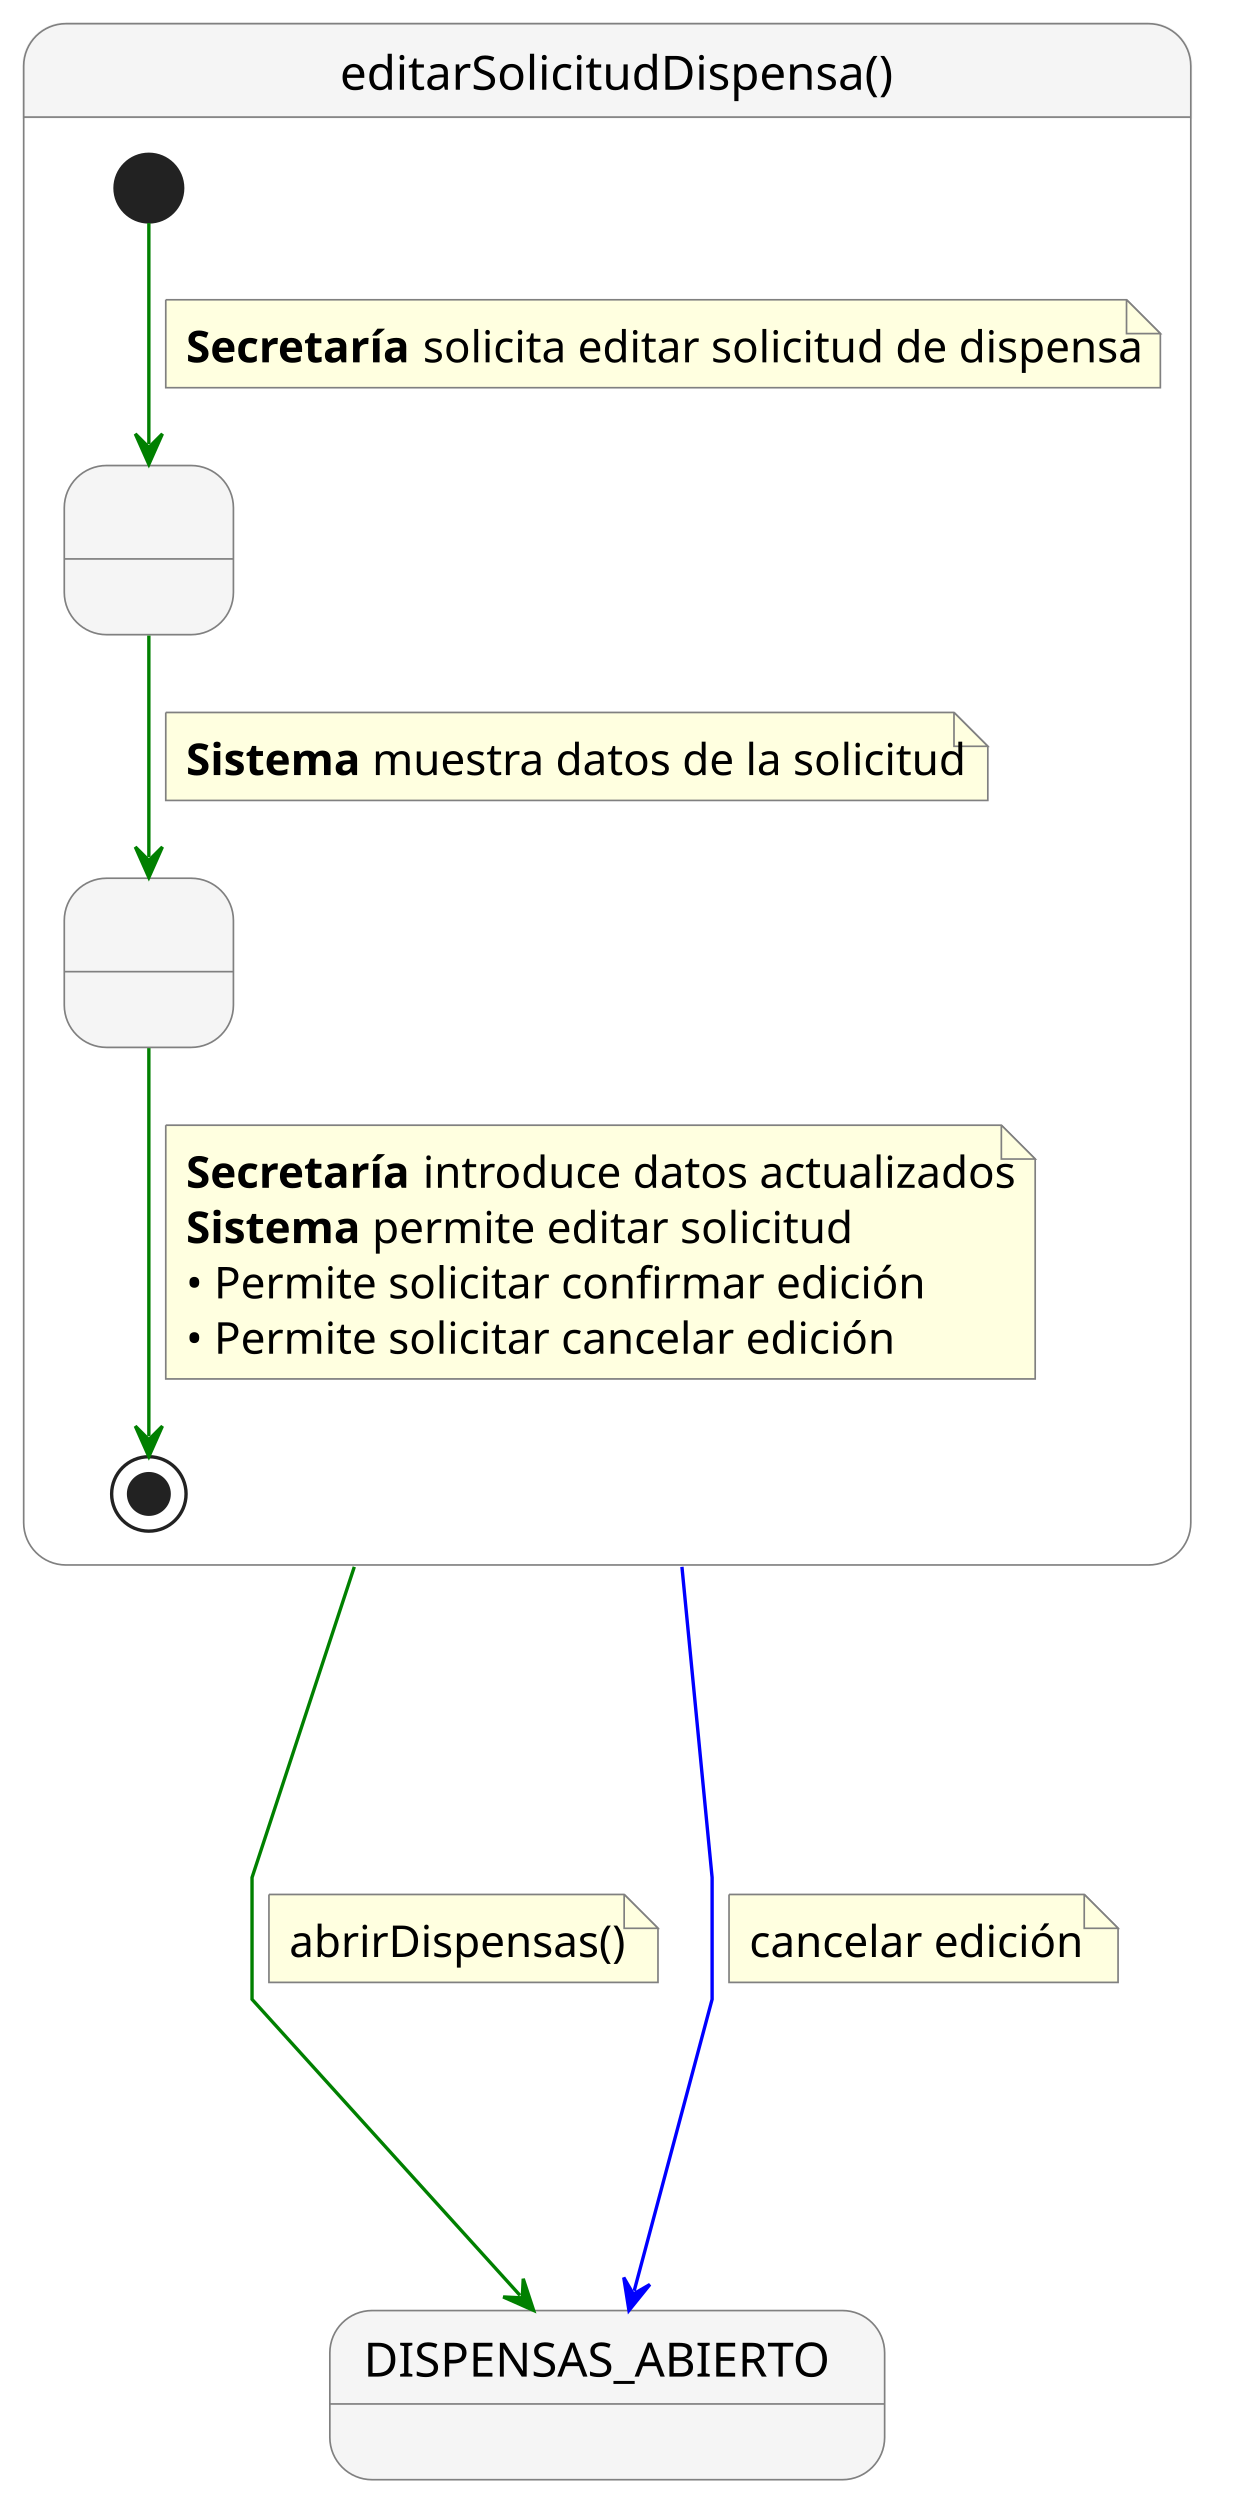
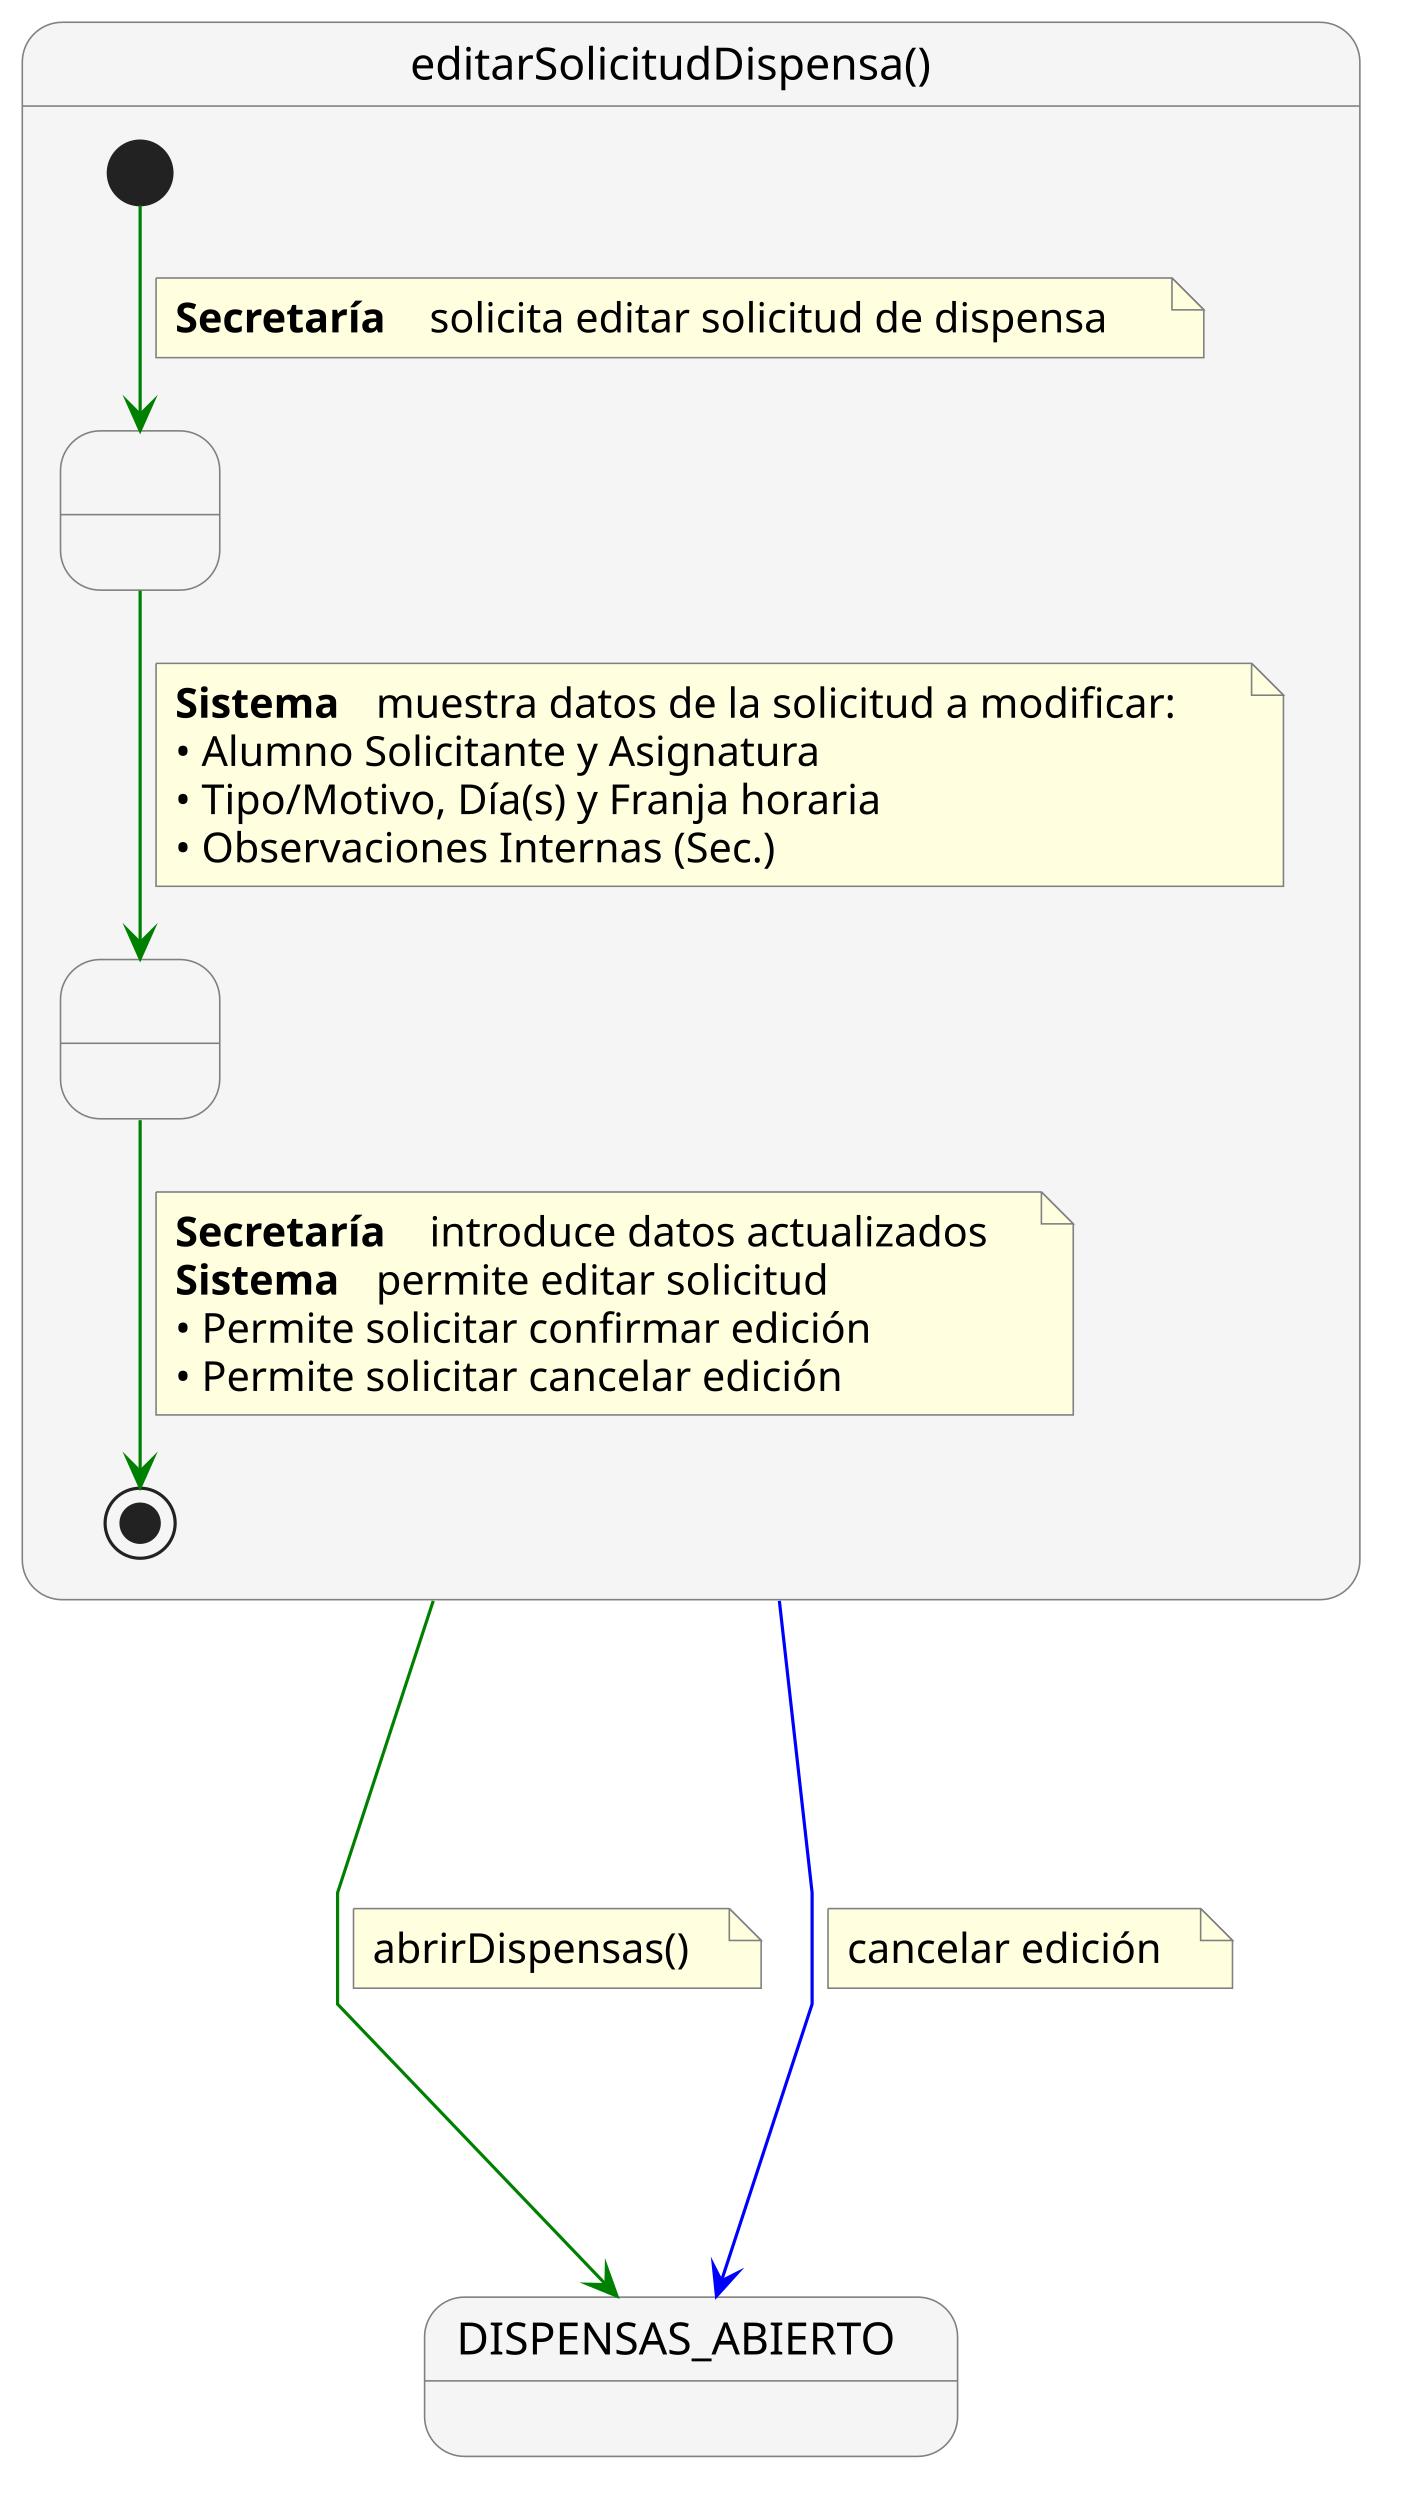
- <svg xmlns="http://www.w3.org/2000/svg" contentStyleType="text/css" height="739px" preserveAspectRatio="none" style="width:365px;height:739px;background:#FFFFFF;" version="1.1" viewBox="0 0 365 739" width="365px" zoomAndPan="magnify">
+ <svg xmlns="http://www.w3.org/2000/svg" version="1.1" data-diagram-type="STATE" style="width:442px;height:785px;background:#FFFFFF;" width="442px" height="785px" viewBox="0 0 442 785" zoomAndPan="magnify" preserveAspectRatio="none" contentStyleType="text/css">
  <defs />
-   <g>
-     <path d="M19.5,7 L339.5,7 A12.5,12.5 0 0 1 352,19.5 L352,34.609 L7,34.609 L7,19.5 A12.5,12.5 0 0 1 19.5,7 " fill="#F5F5F5" style="stroke:#F5F5F5;stroke-width:1.0;" />
-     <rect fill="none" height="455.609" rx="12.5" ry="12.5" style="stroke:#808080;stroke-width:0.5;" width="345" x="7" y="7" />
-     <line style="stroke:#808080;stroke-width:0.5;" x1="7" x2="352" y1="34.609" y2="34.609" />
-     <text fill="#000000" font-family="sans-serif" font-size="14" lengthAdjust="spacing" textLength="158" x="100.5" y="26.533">editarSolicitudDispensa()</text>
-     <g id="editarSolicitudDispensa.Paso1">
-       <rect fill="#F5F5F5" height="50" rx="12.5" ry="12.5" style="stroke:#808080;stroke-width:0.5;" width="50" x="19" y="137.609" />
-       <line style="stroke:#808080;stroke-width:0.5;" x1="19" x2="69" y1="165.219" y2="165.219" />
-       <text fill="#000000" font-family="sans-serif" font-size="14" lengthAdjust="spacing" textLength="4" x="42" y="157.143"> </text>
+   <g font-family="sans-serif" lengthAdjust="spacing">
+     <g class="entity" data-qualified-name="editarSolicitudDispensa" id="ent0001" data-source-line="9">
+       <path d="M19.5,7 L414.5,7 A12.5,12.5 0 0 1 427,19.5 L427,33.297 L7,33.297 L7,19.5 A12.5,12.5 0 0 1 19.5,7" fill="#F5F5F5" />
+       <path d="M7,33.297 L427,33.297 L427,489.797 A12.5,12.5 0 0 1 414.5,502.297 L19.5,502.297 A12.5,12.5 0 0 1 7,489.797 L7,33.297" fill="#F5F5F5" />
+       <rect x="7" y="7" width="420" height="495.297" fill="none" style="stroke:#808080;stroke-width:0.5;" rx="12.5" ry="12.5" />
+       <line x1="7" y1="33.297" x2="427" y2="33.297" style="stroke:#808080;stroke-width:0.5;" />
+       <text x="128.792" y="24.995" fill="#000" font-size="14" textLength="176.415">editarSolicitudDispensa()</text>
+       <g class="entity" data-qualified-name="editarSolicitudDispensa.Paso1" id="ent0002" data-source-line="11">
+         <rect x="19" y="135.297" width="50" height="50" fill="#F5F5F5" style="stroke:#808080;stroke-width:0.5;" rx="12.5" ry="12.5" />
+         <line x1="19" y1="161.594" x2="69" y2="161.594" style="stroke:#808080;stroke-width:0.5;" />
+         <text x="41.775" y="153.292" fill="#000" font-size="14"> </text>
+       </g>
+       <g class="entity" data-qualified-name="editarSolicitudDispensa.Paso2" id="ent0003" data-source-line="12">
+         <rect x="19" y="301.297" width="50" height="50" fill="#F5F5F5" style="stroke:#808080;stroke-width:0.5;" rx="12.5" ry="12.5" />
+         <line x1="19" y1="327.594" x2="69" y2="327.594" style="stroke:#808080;stroke-width:0.5;" />
+         <text x="41.775" y="319.292" fill="#000" font-size="14"> </text>
+       </g>
+       <g class="start_entity" data-qualified-name="editarSolicitudDispensa..start.editarSolicitudDispensa" id="ent0005" data-source-line="14">
+         <ellipse cx="44" cy="54.297" rx="10" ry="10" fill="#222" style="stroke:#222;stroke-width:1;" />
+       </g>
+       <g class="end_entity" data-qualified-name="editarSolicitudDispensa..end.editarSolicitudDispensa" id="ent0008" data-source-line="27">
+         <ellipse cx="44" cy="478.297" rx="11" ry="11" fill="none" style="stroke:#222;stroke-width:1;" />
+         <ellipse cx="44" cy="478.297" rx="6" ry="6" fill="#222" style="stroke:#222;stroke-width:1;" />
+       </g>
+       <g class="link" data-entity-1="ent0005" data-entity-2="ent0002" id="lnk6" data-source-line="14" data-link-type="dependency">
+         <path d="M44,64.527 C44,80.237 44,107.657 44,130.167" style="stroke:#008000;stroke-width:1;" fill="none" id="*start*editarSolicitudDispensa-to-Paso1" />
+         <polygon points="44,135.167,48,126.167,44,130.167,40,126.167,44,135.167" fill="#008000" style="stroke:#008000;stroke-width:1;stroke-linejoin:miter;stroke-miterlimit:10;" />
+         <path d="M49,87.297 L49,112.297 L378,112.297 L378,97.297 L368,87.297 L49,87.297" style="stroke:#808080;stroke-width:0.5;" fill="#FFFFE0" />
+         <path d="M368,87.297 L368,97.297 L378,97.297 L368,87.297" style="stroke:#808080;stroke-width:0.5;" fill="#FFFFE0" />
+         <text x="55" y="104.364" fill="#000" font-size="13" textLength="75.74" font-weight="700">Secretaría</text>
+         <text x="134.873" y="104.364" fill="#000" font-size="13" textLength="228.985">solicita editar solicitud de dispensa</text>
+       </g>
+       <g class="link" data-entity-1="ent0002" data-entity-2="ent0003" id="lnk7" data-source-line="19" data-link-type="dependency">
+         <path d="M44,185.497 C44,216.507 44,264.947 44,295.997" style="stroke:#008000;stroke-width:1;" fill="none" id="Paso1-to-Paso2" />
+         <polygon points="44,300.997,48,291.997,44,295.997,40,291.997,44,300.997" fill="#008000" style="stroke:#008000;stroke-width:1;stroke-linejoin:miter;stroke-miterlimit:10;" />
+         <path d="M49,208.297 L49,278.297 L403,278.297 L403,218.297 L393,208.297 L49,208.297" style="stroke:#808080;stroke-width:0.5;" fill="#FFFFE0" />
+         <path d="M393,208.297 L393,218.297 L403,218.297 L393,208.297" style="stroke:#808080;stroke-width:0.5;" fill="#FFFFE0" />
+         <text x="55" y="225.364" fill="#000" font-size="13" textLength="58.906" font-weight="700">Sistema</text>
+         <text x="118.039" y="225.364" fill="#000" font-size="13" textLength="270.518">muestra datos de la solicitud a modificar:</text>
+         <text x="55" y="240.497" fill="#000" font-size="13" textLength="220.46">• Alumno Solicitante y Asignatura</text>
+         <text x="55" y="255.629" fill="#000" font-size="13" textLength="241.357">• Tipo/Motivo, Día(s) y Franja horaria</text>
+         <text x="55" y="270.762" fill="#000" font-size="13" textLength="207.213">• Observaciones Internas (Sec.)</text>
+       </g>
+       <g class="link" data-entity-1="ent0003" data-entity-2="ent0008" id="lnk9" data-source-line="27" data-link-type="dependency">
+         <path d="M44,351.727 C44,385.107 44,438.477 44,462.017" style="stroke:#008000;stroke-width:1;" fill="none" id="Paso2-to-*end*editarSolicitudDispensa" />
+         <polygon points="44,467.017,48,458.017,44,462.017,40,458.017,44,467.017" fill="#008000" style="stroke:#008000;stroke-width:1;stroke-linejoin:miter;stroke-miterlimit:10;" />
+         <path d="M49,374.297 L49,444.297 L337,444.297 L337,384.297 L327,374.297 L49,374.297" style="stroke:#808080;stroke-width:0.5;" fill="#FFFFE0" />
+         <path d="M327,374.297 L327,384.297 L337,384.297 L327,374.297" style="stroke:#808080;stroke-width:0.5;" fill="#FFFFE0" />
+         <text x="55" y="391.364" fill="#000" font-size="13" textLength="75.74" font-weight="700">Secretaría</text>
+         <text x="134.873" y="391.364" fill="#000" font-size="13" textLength="187.599">introduce datos actualizados</text>
+         <text x="55" y="406.497" fill="#000" font-size="13" textLength="58.906" font-weight="700">Sistema</text>
+         <text x="118.039" y="406.497" fill="#000" font-size="13" textLength="151.798">permite editar solicitud</text>
+         <text x="55" y="421.629" fill="#000" font-size="13" textLength="235.53">• Permite solicitar confirmar edición</text>
+         <text x="55" y="436.762" fill="#000" font-size="13" textLength="228.103">• Permite solicitar cancelar edición</text>
+       </g>
    </g>
-     <g id="editarSolicitudDispensa.Paso2">
-       <rect fill="#F5F5F5" height="50" rx="12.5" ry="12.5" style="stroke:#808080;stroke-width:0.5;" width="50" x="19" y="259.609" />
-       <line style="stroke:#808080;stroke-width:0.5;" x1="19" x2="69" y1="287.219" y2="287.219" />
-       <text fill="#000000" font-family="sans-serif" font-size="14" lengthAdjust="spacing" textLength="4" x="42" y="279.143"> </text>
+     <g class="entity" data-qualified-name="DISPENSAS_ABIERTO" id="ent0004" data-source-line="36">
+       <rect x="133.32" y="721.3" width="167.362" height="50" fill="#F5F5F5" style="stroke:#808080;stroke-width:0.5;" rx="12.5" ry="12.5" />
+       <line x1="133.32" y1="747.597" x2="300.682" y2="747.597" style="stroke:#808080;stroke-width:0.5;" />
+       <text x="143.32" y="739.295" fill="#000" font-size="14" textLength="147.362">DISPENSAS_ABIERTO</text>
    </g>
-     <ellipse cx="44" cy="55.609" fill="#222222" rx="10" ry="10" style="stroke:#222222;stroke-width:1.0;" />
-     <ellipse cx="44" cy="441.609" fill="none" rx="11" ry="11" style="stroke:#222222;stroke-width:1.0;" />
-     <ellipse cx="44" cy="441.609" fill="#222222" rx="6" ry="6" style="stroke:#222222;stroke-width:1.0;" />
-     <g id="link_*start*editarSolicitudDispensa_Paso1">
-       <path d="M44,65.929 C44,81.789 44,108.519 44,131.249 " fill="none" id="*start*editarSolicitudDispensa-to-Paso1" style="stroke:#008000;stroke-width:1.0;" />
-       <polygon fill="#008000" points="44,137.249,48,128.249,44,132.249,40,128.249,44,137.249" style="stroke:#008000;stroke-width:1.0;" />
-       <path d="M49,88.609 L49,114.609 L343,114.609 L343,98.609 L333,88.609 L49,88.609 " fill="#FFFFE0" style="stroke:#808080;stroke-width:0.5;" />
-       <path d="M333,88.609 L333,98.609 L343,98.609 L333,88.609 " fill="#FFFFE0" style="stroke:#808080;stroke-width:0.5;" />
-       <text fill="#000000" font-family="sans-serif" font-size="13" font-weight="bold" lengthAdjust="spacing" textLength="66" x="55" y="107.105">Secretaría</text>
-       <text fill="#000000" font-family="sans-serif" font-size="13" lengthAdjust="spacing" textLength="203" x="125" y="107.105">solicita editar solicitud de dispensa</text>
+     <g class="link" data-entity-1="ent0001" data-entity-2="ent0004" id="lnk10" data-source-line="38" data-link-type="dependency">
+       <path d="M136.04,502.66 C118.97,554.74 106,594.3 106,594.3 C106,594.3 106,629.3 106,629.3 C106,629.3 157.723,683.358 190.273,717.368" style="stroke:#008000;stroke-width:1;" fill="none" id="editarSolicitudDispensa-to-DISPENSAS_ABIERTO" />
+       <polygon points="193.73,720.98,190.397,711.712,190.273,717.368,184.617,717.244,193.73,720.98" fill="#008000" style="stroke:#008000;stroke-width:1;stroke-linejoin:miter;stroke-miterlimit:10;" />
+       <path d="M111,599.3 L111,624.3 L239,624.3 L239,609.3 L229,599.3 L111,599.3" style="stroke:#808080;stroke-width:0.5;" fill="#FFFFE0" />
+       <path d="M229,599.3 L229,609.3 L239,609.3 L229,599.3" style="stroke:#808080;stroke-width:0.5;" fill="#FFFFE0" />
+       <text x="117" y="616.367" fill="#000" font-size="13" textLength="107.06">abrirDispensas()</text>
    </g>
-     <g id="link_Paso1_Paso2">
-       <path d="M44,187.889 C44,208.709 44,232.549 44,253.359 " fill="none" id="Paso1-to-Paso2" style="stroke:#008000;stroke-width:1.0;" />
-       <polygon fill="#008000" points="44,259.359,48,250.359,44,254.359,40,250.359,44,259.359" style="stroke:#008000;stroke-width:1.0;" />
-       <path d="M49,210.609 L49,236.609 L292,236.609 L292,220.609 L282,210.609 L49,210.609 " fill="#FFFFE0" style="stroke:#808080;stroke-width:0.5;" />
-       <path d="M282,210.609 L282,220.609 L292,220.609 L282,210.609 " fill="#FFFFE0" style="stroke:#808080;stroke-width:0.5;" />
-       <text fill="#000000" font-family="sans-serif" font-size="13" font-weight="bold" lengthAdjust="spacing" textLength="51" x="55" y="229.105">Sistema</text>
-       <text fill="#000000" font-family="sans-serif" font-size="13" lengthAdjust="spacing" textLength="167" x="110" y="229.105">muestra datos de la solicitud</text>
-     </g>
-     <g id="link_Paso2_*end*editarSolicitudDispensa">
-       <path d="M44,309.829 C44,344.399 44,400.379 44,424.559 " fill="none" id="Paso2-to-*end*editarSolicitudDispensa" style="stroke:#008000;stroke-width:1.0;" />
-       <polygon fill="#008000" points="44,430.559,48,421.559,44,425.559,40,421.559,44,430.559" style="stroke:#008000;stroke-width:1.0;" />
-       <path d="M49,332.609 L49,407.609 L306,407.609 L306,342.609 L296,332.609 L49,332.609 " fill="#FFFFE0" style="stroke:#808080;stroke-width:0.5;" />
-       <path d="M296,332.609 L296,342.609 L306,342.609 L296,332.609 " fill="#FFFFE0" style="stroke:#808080;stroke-width:0.5;" />
-       <text fill="#000000" font-family="sans-serif" font-size="13" font-weight="bold" lengthAdjust="spacing" textLength="66" x="55" y="351.104">Secretaría</text>
-       <text fill="#000000" font-family="sans-serif" font-size="13" lengthAdjust="spacing" textLength="166" x="125" y="351.104">introduce datos actualizados</text>
-       <text fill="#000000" font-family="sans-serif" font-size="13" font-weight="bold" lengthAdjust="spacing" textLength="51" x="55" y="367.456">Sistema</text>
-       <text fill="#000000" font-family="sans-serif" font-size="13" lengthAdjust="spacing" textLength="131" x="110" y="367.456">permite editar solicitud</text>
-       <text fill="#000000" font-family="sans-serif" font-size="13" lengthAdjust="spacing" textLength="205" x="55" y="383.808">• Permite solicitar confirmar edición</text>
-       <text fill="#000000" font-family="sans-serif" font-size="13" lengthAdjust="spacing" textLength="201" x="55" y="400.159">• Permite solicitar cancelar edición</text>
-     </g>
-     <g id="DISPENSAS_ABIERTO">
-       <rect fill="#F5F5F5" height="50" rx="12.5" ry="12.5" style="stroke:#808080;stroke-width:0.5;" width="164" x="97.5" y="683" />
-       <line style="stroke:#808080;stroke-width:0.5;" x1="97.5" x2="261.5" y1="710.609" y2="710.609" />
-       <text fill="#000000" font-family="sans-serif" font-size="14" lengthAdjust="spacing" textLength="144" x="107.5" y="702.533">DISPENSAS_ABIERTO</text>
-     </g>
-     <g id="link_editarSolicitudDispensa_DISPENSAS_ABIERTO">
-       <path d="M104.73,463.16 C87.69,514.91 74.5,555 74.5,555 C74.5,555 74.5,591 74.5,591 C74.5,591 122.963,644.542 153.713,678.512 " fill="none" id="editarSolicitudDispensa-to-DISPENSAS_ABIERTO" style="stroke:#008000;stroke-width:1.0;" />
-       <polygon fill="#008000" points="157.74,682.96,154.666,673.603,154.385,679.253,148.735,678.972,157.74,682.96" style="stroke:#008000;stroke-width:1.0;" />
-       <path d="M79.5,560 L79.5,586 L194.5,586 L194.5,570 L184.5,560 L79.5,560 " fill="#FFFFE0" style="stroke:#808080;stroke-width:0.5;" />
-       <path d="M184.5,560 L184.5,570 L194.5,570 L184.5,560 " fill="#FFFFE0" style="stroke:#808080;stroke-width:0.5;" />
-       <text fill="#000000" font-family="sans-serif" font-size="13" lengthAdjust="spacing" textLength="94" x="85.5" y="578.495">abrirDispensas()</text>
-     </g>
-     <g id="link_editarSolicitudDispensa_DISPENSAS_ABIERTO">
-       <path d="M201.58,463.16 C206.6,514.91 210.5,555 210.5,555 C210.5,555 210.5,591 210.5,591 C210.5,591 196.549,643.193 187.469,677.163 " fill="none" id="editarSolicitudDispensa-to-DISPENSAS_ABIERTO-1" style="stroke:#0000FF;stroke-width:1.0;" />
-       <polygon fill="#0000FF" points="185.92,682.96,192.108,675.298,187.211,678.13,184.38,673.232,185.92,682.96" style="stroke:#0000FF;stroke-width:1.0;" />
-       <path d="M215.5,560 L215.5,586 L330.5,586 L330.5,570 L320.5,560 L215.5,560 " fill="#FFFFE0" style="stroke:#808080;stroke-width:0.5;" />
-       <path d="M320.5,560 L320.5,570 L330.5,570 L320.5,560 " fill="#FFFFE0" style="stroke:#808080;stroke-width:0.5;" />
-       <text fill="#000000" font-family="sans-serif" font-size="13" lengthAdjust="spacing" textLength="94" x="221.5" y="578.495">cancelar edición</text>
+     <g class="link" data-entity-1="ent0001" data-entity-2="ent0004" id="lnk11" data-source-line="43" data-link-type="dependency">
+       <path d="M244.72,502.66 C250.56,554.74 255,594.3 255,594.3 C255,594.3 255,629.3 255,629.3 C255,629.3 237.666,682.218 226.526,716.228" style="stroke:#00F;stroke-width:1;" fill="none" id="editarSolicitudDispensa-to-DISPENSAS_ABIERTO-1" />
+       <polygon points="224.97,720.98,231.573,713.672,226.526,716.228,223.97,711.182,224.97,720.98" fill="#00F" style="stroke:#00F;stroke-width:1;stroke-linejoin:miter;stroke-miterlimit:10;" />
+       <path d="M260,599.3 L260,624.3 L387,624.3 L387,609.3 L377,599.3 L260,599.3" style="stroke:#808080;stroke-width:0.5;" fill="#FFFFE0" />
+       <path d="M377,599.3 L377,609.3 L387,609.3 L377,599.3" style="stroke:#808080;stroke-width:0.5;" fill="#FFFFE0" />
+       <text x="266" y="616.367" fill="#000" font-size="13" textLength="106.368">cancelar edición</text>
    </g>
  </g>
</svg>
